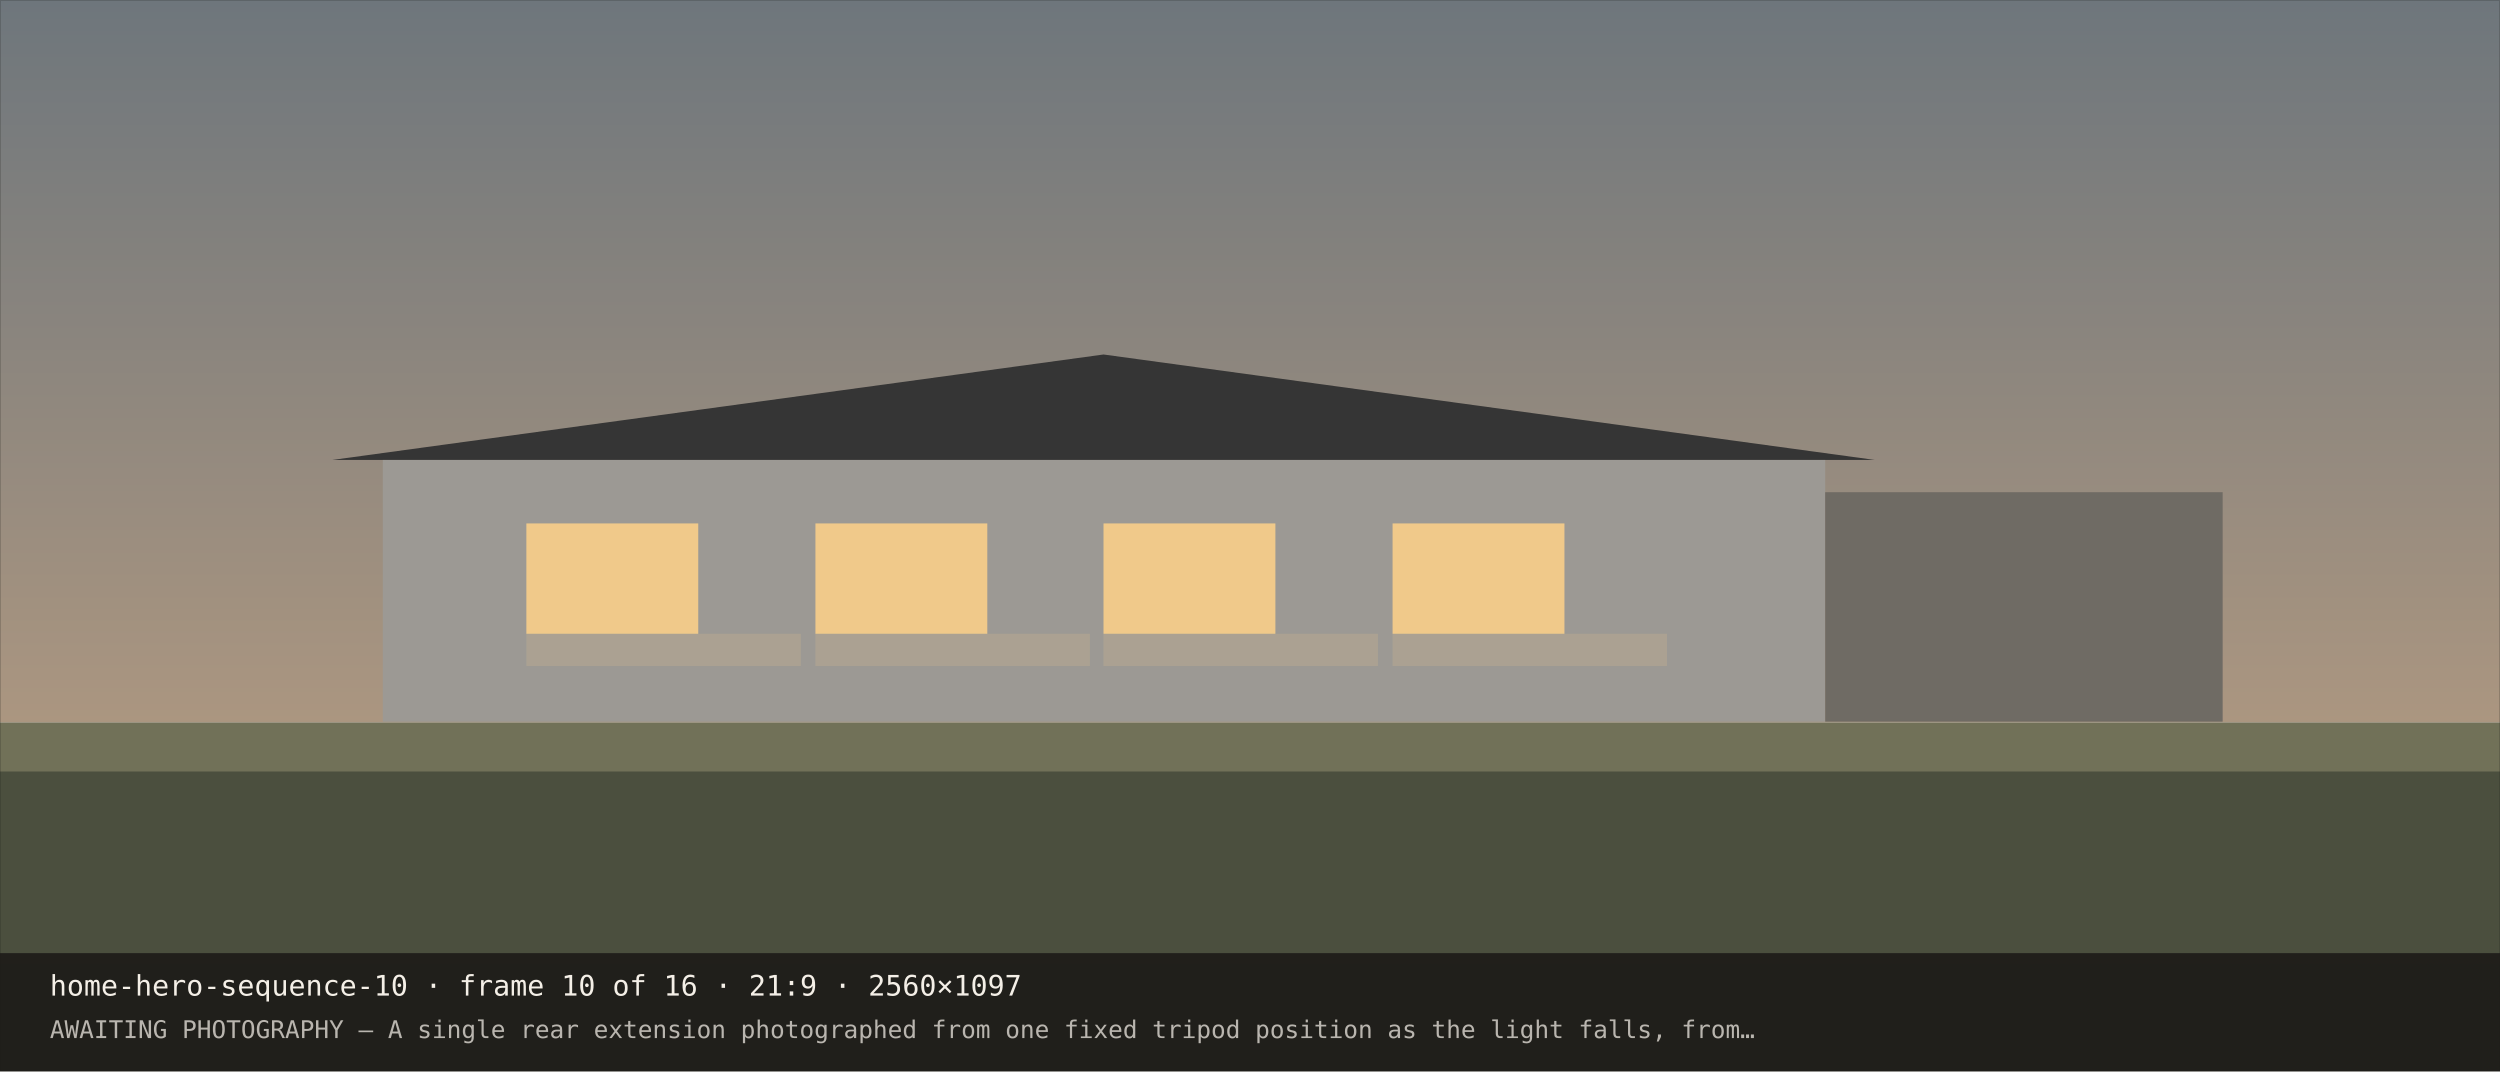
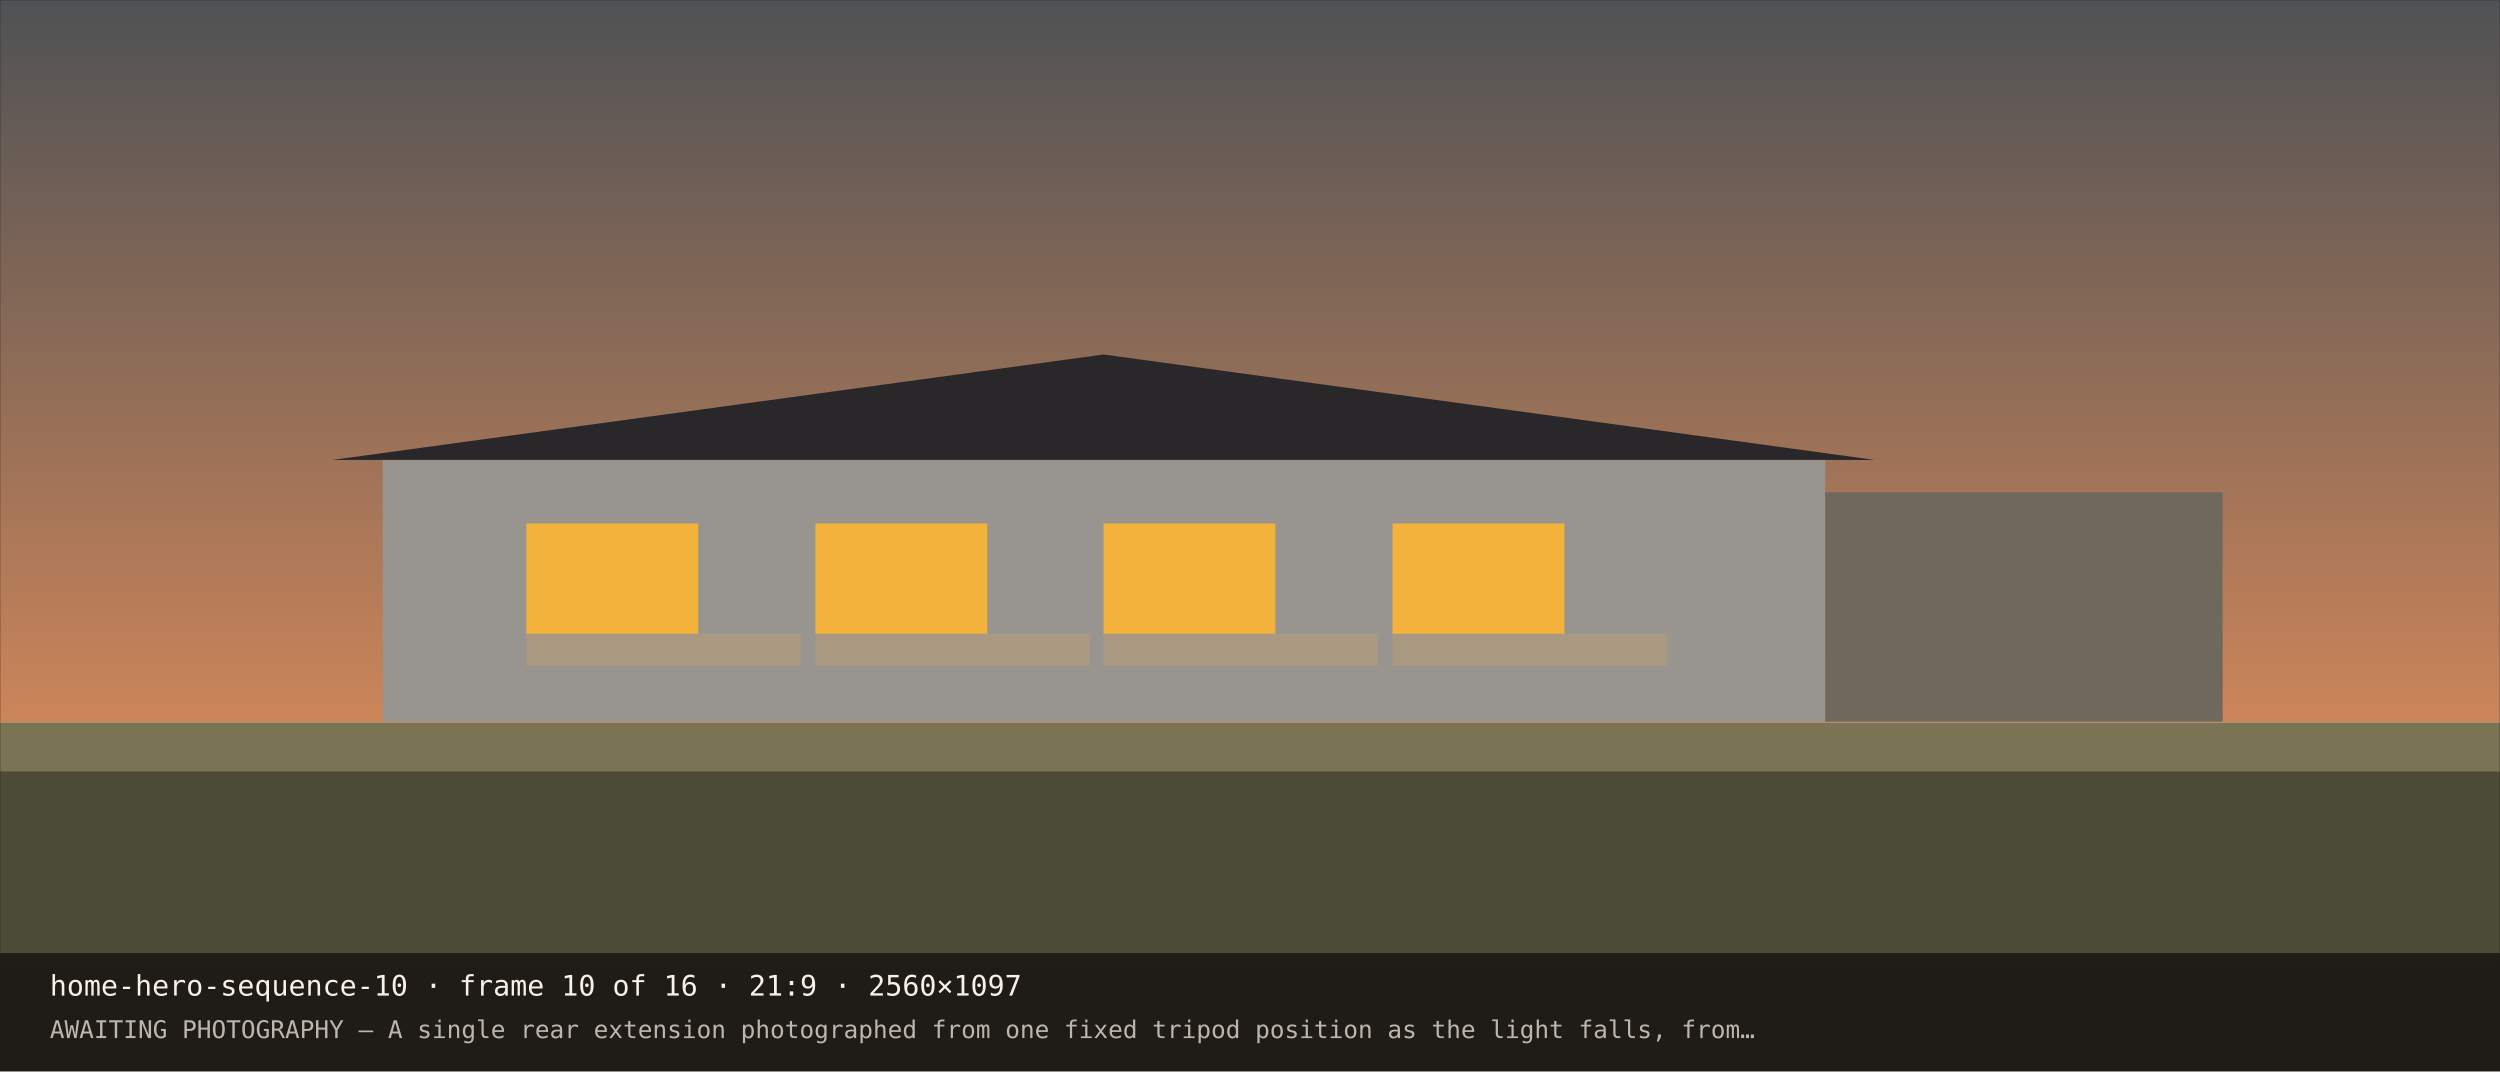
<svg xmlns="http://www.w3.org/2000/svg" width="2560" height="1097" viewBox="0 0 2560 1097" role="img" aria-label="Temporary placeholder awaiting photography: A single rear extension photographed from one fixed tripod position as the light falls, from late afternoon to dusk with the interior lights coming on. 16 frames, locked off, no camera movement between frames. Interval shoot over roughly 40 minutes.">
  <defs>
    <linearGradient id="sky" x1="0" y1="0" x2="0" y2="1">
-       <stop offset="0" stop-color="#6e767c" />
-       <stop offset="1" stop-color="#ab9680" />
+       <stop offset="0" stop-color="#4f5255" />
+       <stop offset="1" stop-color="#cc8559" />
    </linearGradient>
  </defs>
  <rect x="0" y="0" width="2560" height="740" fill="url(#sky)" />
-   <rect x="0" y="740" width="2560" height="357" fill="#4b4f3e" />
-   <rect x="0" y="740" width="2560" height="50" fill="#979371" opacity="0.5" />
-   <polygon points="340,471 1130,363 1920,471" fill="#353535" />
-   <rect x="392" y="471" width="1477" height="268" fill="#9c9994" />
-   <rect x="1869" y="504" width="407" height="235" fill="#6f6b64" />
-   <rect x="539" y="536" width="176" height="113" fill="#f0c98a" />
-   <rect x="539" y="649" width="281" height="33" fill="#F0C98A" opacity="0.18" />
-   <rect x="835" y="536" width="176" height="113" fill="#f0c98a" />
-   <rect x="835" y="649" width="281" height="33" fill="#F0C98A" opacity="0.18" />
-   <rect x="1130" y="536" width="176" height="113" fill="#f0c98a" />
-   <rect x="1130" y="649" width="281" height="33" fill="#F0C98A" opacity="0.18" />
-   <rect x="1426" y="536" width="176" height="113" fill="#f0c98a" />
-   <rect x="1426" y="649" width="281" height="33" fill="#F0C98A" opacity="0.18" />
-   <rect x="0" y="987" width="2560" height="110" fill="#1B1917" opacity="0.1" />
-   <rect x="0" y="976" width="2560" height="121" fill="#1B1917" opacity="0.88" />
-   <text x="51" y="1019.5" font-family="ui-monospace, Menlo, monospace" font-size="29" fill="#F4EFE7">home-hero-sequence-10 · frame 10 of 16 · 21:9 · 2560×1097</text>
-   <text x="51" y="1063" font-family="ui-monospace, Menlo, monospace" font-size="25" fill="#F4EFE7" opacity="0.72">AWAITING PHOTOGRAPHY — A single rear extension photographed from one fixed tripod position as the light falls, from…</text>
-   <rect x="0.5" y="0.5" width="2559" height="1096" fill="none" stroke="#1B1917" stroke-opacity="0.2" />
+   <rect x="0" y="740" width="2560" height="357" fill="#4c4c36" />
+   <rect x="0" y="740" width="2560" height="50" fill="#a79972" opacity="0.5" />
+   <polygon points="340,471 1130,363 1920,471" fill="#292729" />
+   <rect x="392" y="471" width="1477" height="268" fill="#98948f" />
+   <rect x="1869" y="504" width="407" height="235" fill="#6f695d" />
+   <rect x="539" y="536" width="176" height="113" fill="#f2b23c" />
+   <rect x="539" y="649" width="281" height="33" fill="#F2B23C" opacity="0.18" />
+   <rect x="835" y="536" width="176" height="113" fill="#f2b23c" />
+   <rect x="835" y="649" width="281" height="33" fill="#F2B23C" opacity="0.18" />
+   <rect x="1130" y="536" width="176" height="113" fill="#f2b23c" />
+   <rect x="1130" y="649" width="281" height="33" fill="#F2B23C" opacity="0.18" />
+   <rect x="1426" y="536" width="176" height="113" fill="#f2b23c" />
+   <rect x="1426" y="649" width="281" height="33" fill="#F2B23C" opacity="0.18" />
+   <rect x="0" y="987" width="2560" height="110" fill="#1A1512" opacity="0.1" />
+   <rect x="0" y="976" width="2560" height="121" fill="#1A1512" opacity="0.88" />
+   <text x="51" y="1019.5" font-family="ui-monospace, Menlo, monospace" font-size="29" fill="#F7F2E7">home-hero-sequence-10 · frame 10 of 16 · 21:9 · 2560×1097</text>
+   <text x="51" y="1063" font-family="ui-monospace, Menlo, monospace" font-size="25" fill="#F7F2E7" opacity="0.72">AWAITING PHOTOGRAPHY — A single rear extension photographed from one fixed tripod position as the light falls, from…</text>
+   <rect x="0.5" y="0.5" width="2559" height="1096" fill="none" stroke="#1A1512" stroke-opacity="0.2" />
</svg>
